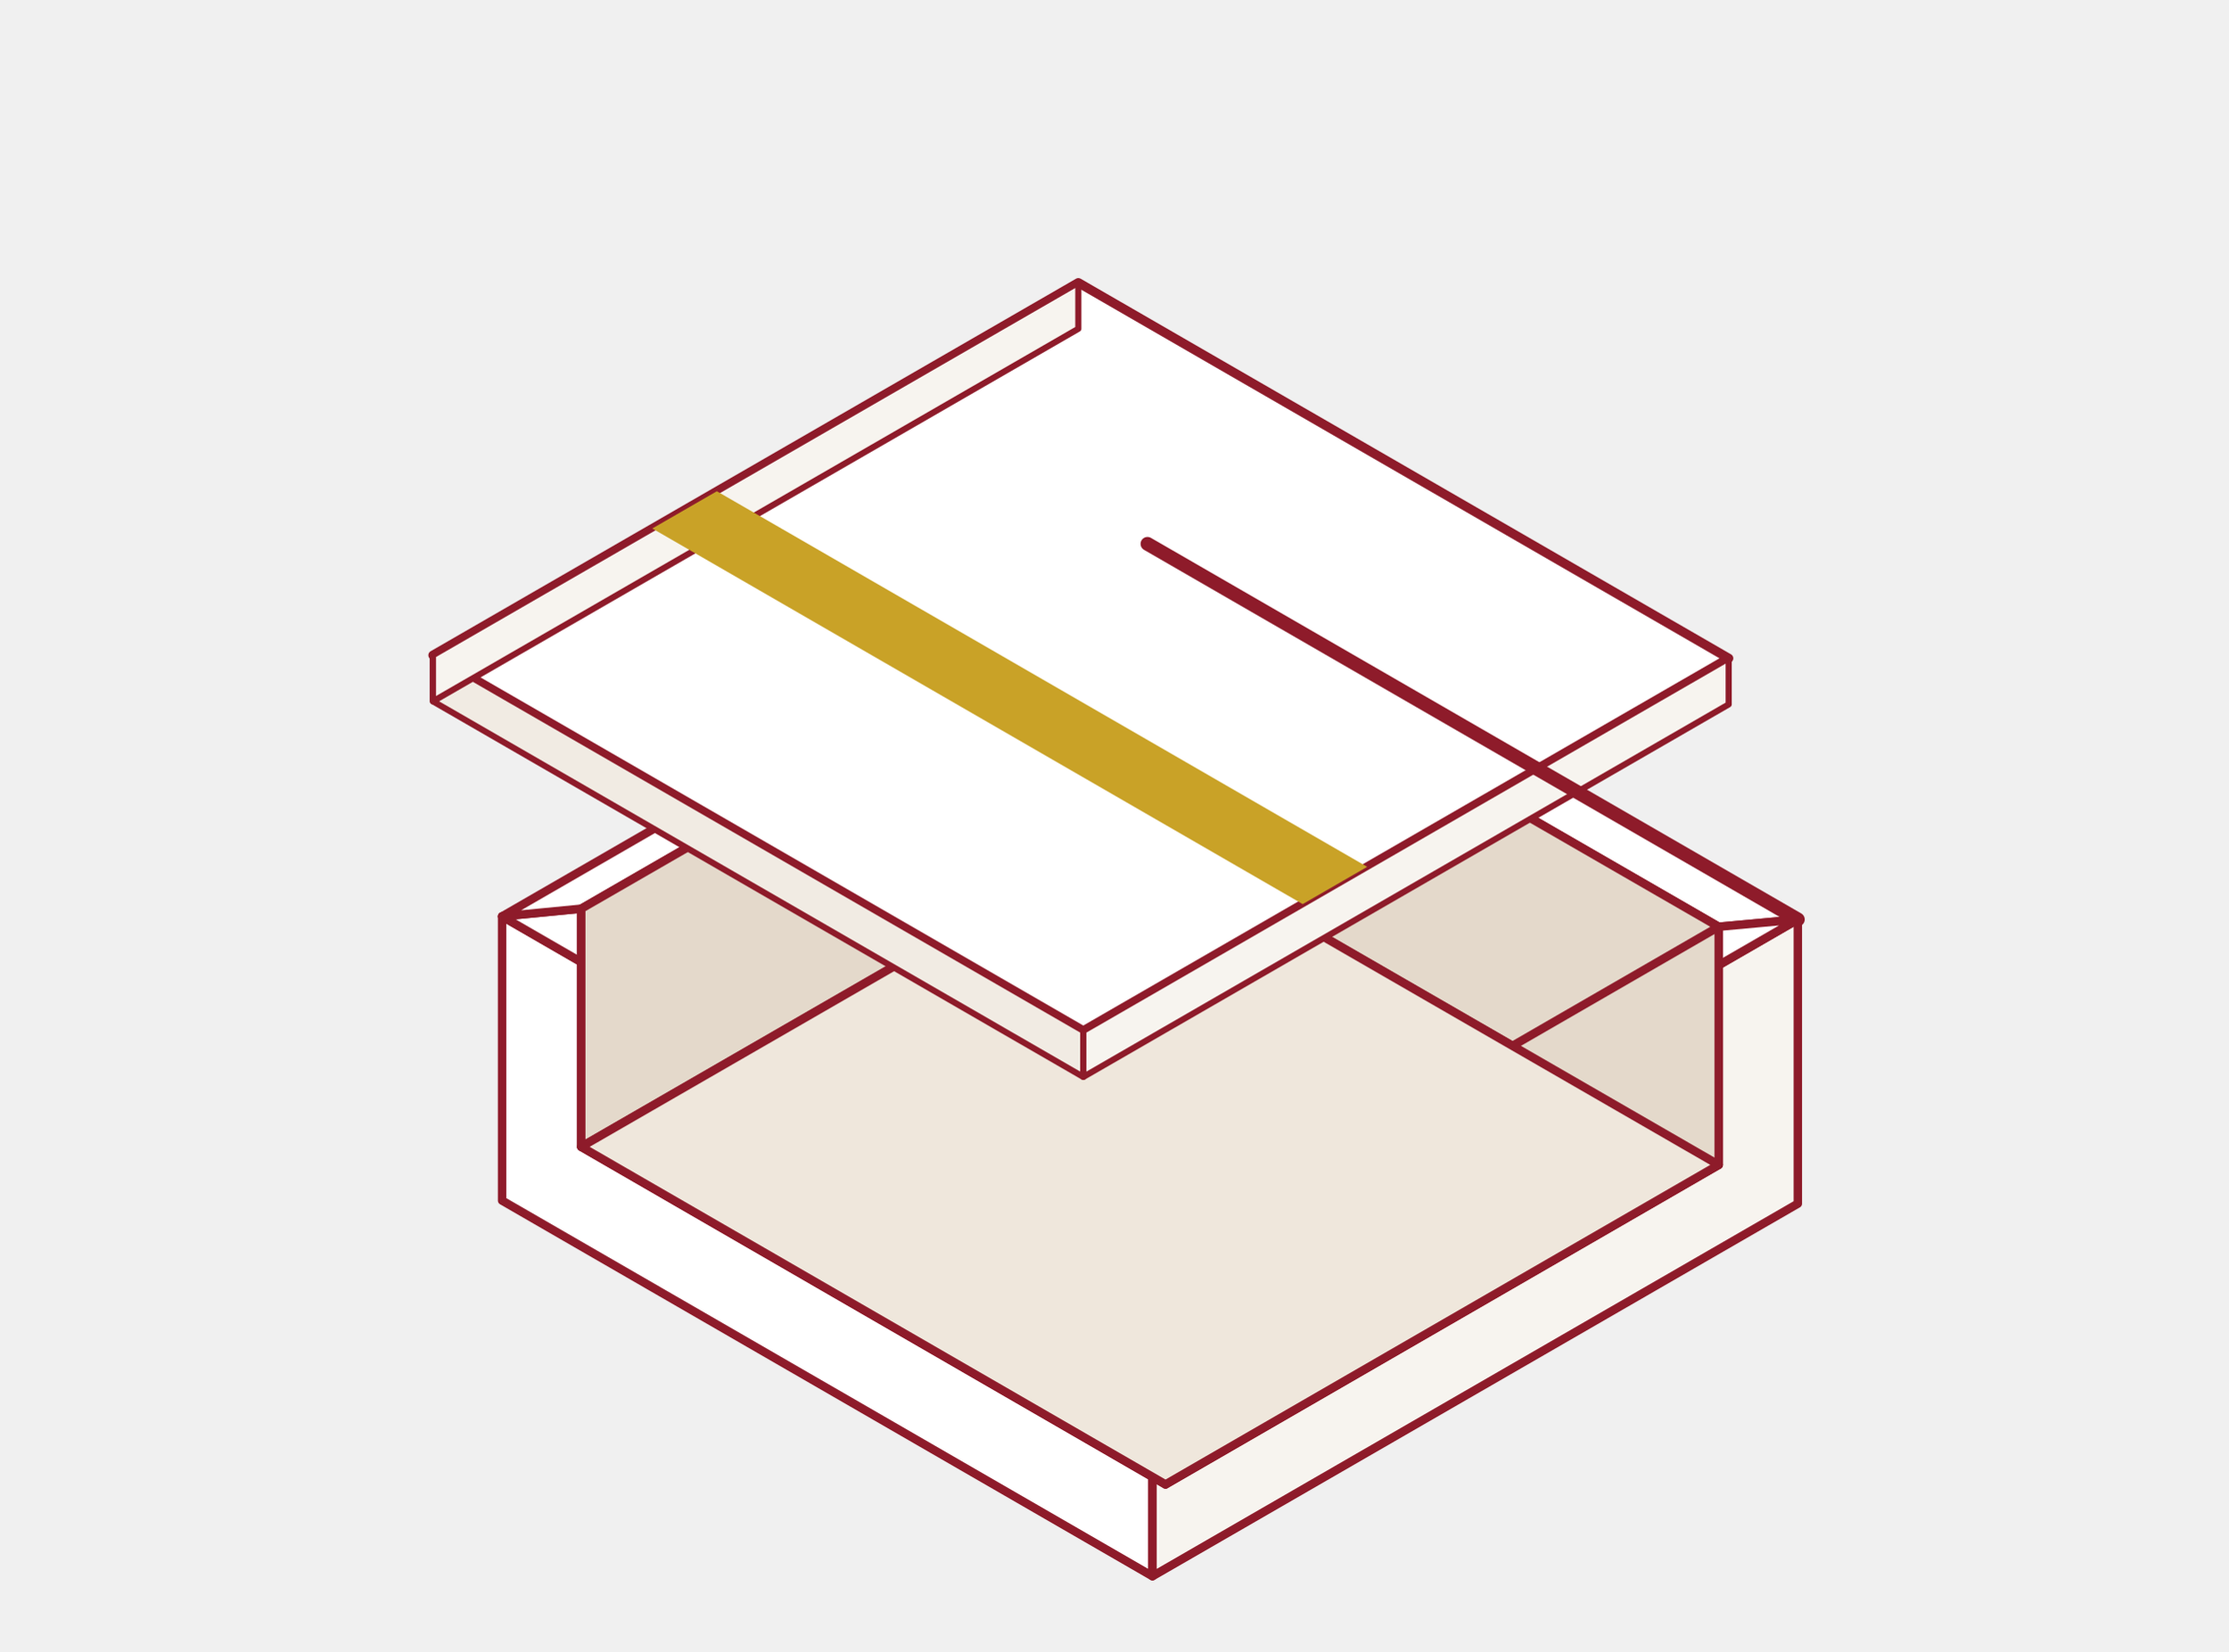
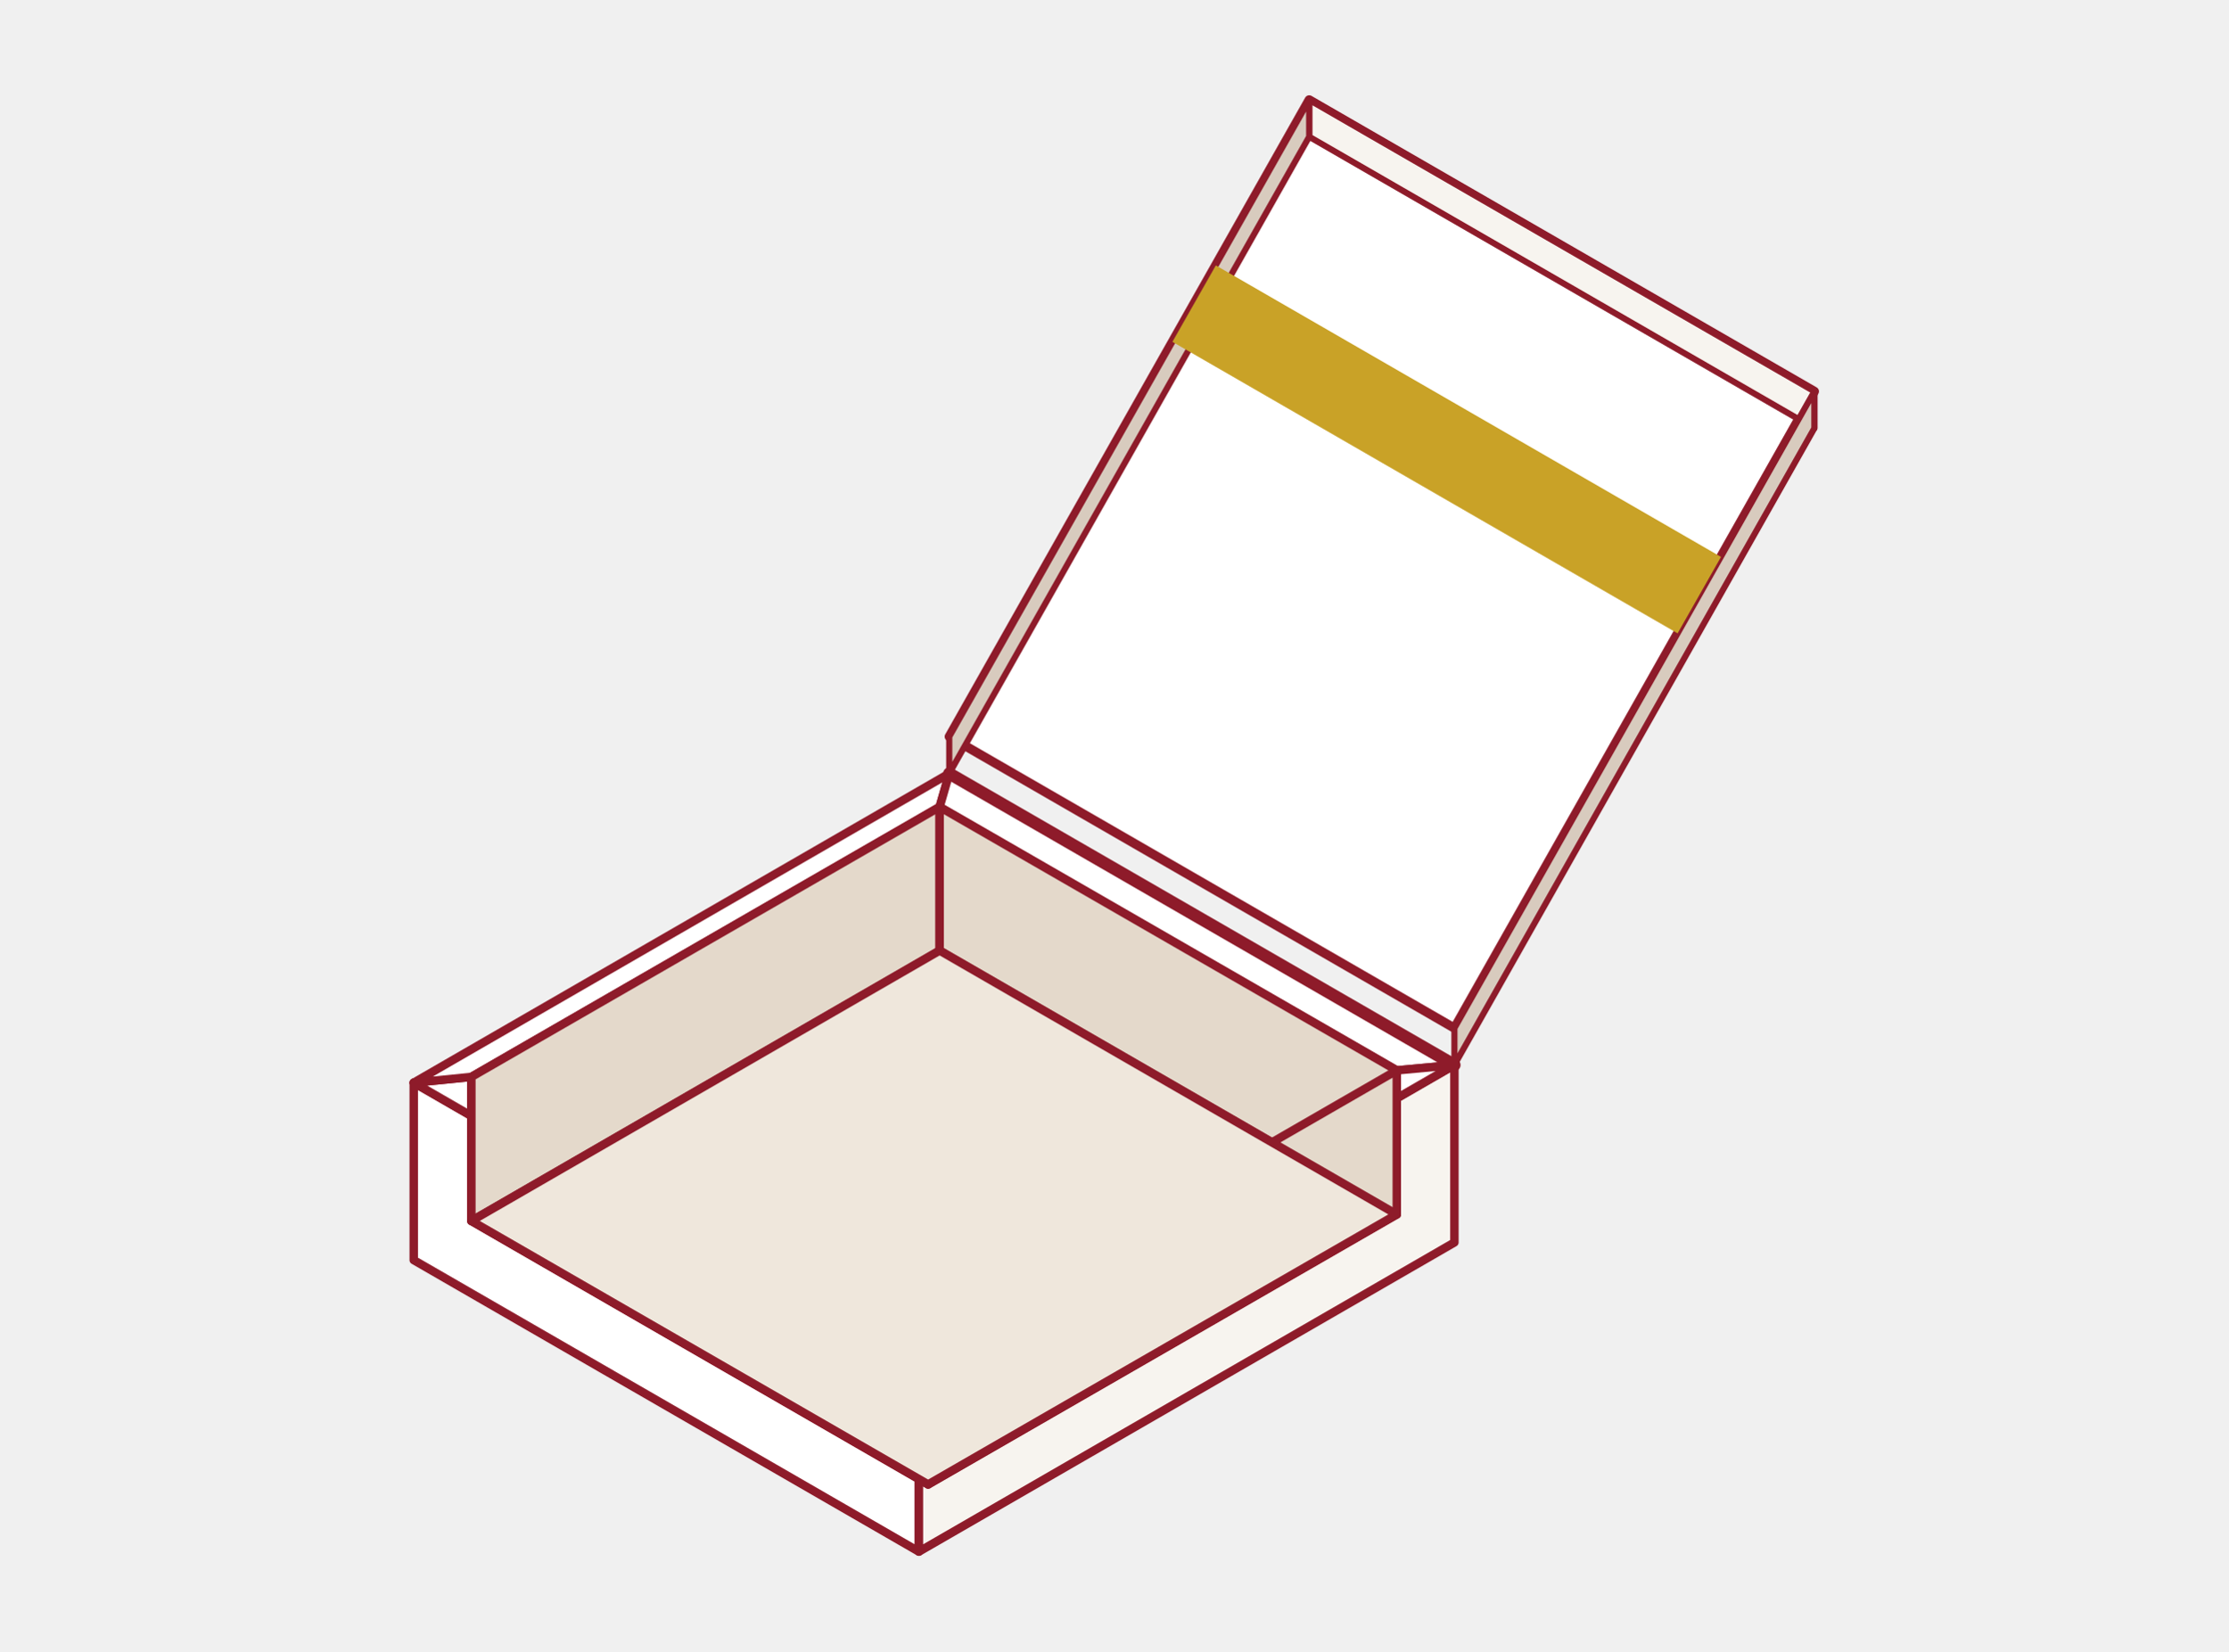
<svg xmlns="http://www.w3.org/2000/svg" viewBox="0 0 580 430" width="580" height="430" role="img" aria-labelledby="ttl dsc">
  <g>
-     <polygon points="300.0,410.4 130.7,312.6 130.7,238.6 300.0,336.4" fill="#FFFFFF" stroke="#8E1B2A" stroke-width="2.2" stroke-linejoin="round" />
-     <polygon points="300.0,410.4 468.0,313.4 468.0,239.4 300.0,336.4" fill="#F7F4EF" stroke="#8E1B2A" stroke-width="2.2" stroke-linejoin="round" />
-     <polygon points="300.0,336.4 130.7,238.6 151.3,236.6 303.4,324.5" fill="#FFFFFF" stroke="#8E1B2A" stroke-width="2.2" stroke-linejoin="round" />
-     <polygon points="130.7,238.6 298.7,141.6 295.3,153.5 151.3,236.6" fill="#FFFFFF" stroke="#8E1B2A" stroke-width="2.2" stroke-linejoin="round" />
-     <polygon points="298.7,141.6 468.0,239.4 447.4,241.3 295.3,153.5" fill="#FFFFFF" stroke="#8E1B2A" stroke-width="2.2" stroke-linejoin="round" />
-     <polygon points="468.0,239.4 300.0,336.4 303.4,324.5 447.4,241.3" fill="#FFFFFF" stroke="#8E1B2A" stroke-width="2.2" stroke-linejoin="round" />
-     <polygon points="303.4,324.5 151.3,236.6 151.3,298.6 303.4,386.5" fill="#E4D9CB" stroke="#8E1B2A" stroke-width="2.2" stroke-linejoin="round" />
-     <polygon points="151.3,236.6 295.3,153.5 295.3,215.5 151.3,298.6" fill="#E4D9CB" stroke="#8E1B2A" stroke-width="2.2" stroke-linejoin="round" />
-     <polygon points="295.3,153.5 447.4,241.3 447.4,303.3 295.3,215.5" fill="#E4D9CB" stroke="#8E1B2A" stroke-width="2.2" stroke-linejoin="round" />
-     <polygon points="447.4,241.3 303.4,324.5 303.4,386.5 447.4,303.3" fill="#E4D9CB" stroke="#8E1B2A" stroke-width="2.2" stroke-linejoin="round" />
-     <polygon points="303.4,386.5 151.3,298.6 295.3,215.5 447.4,303.3" fill="#EFE7DC" stroke="#8E1B2A" stroke-width="2.2" stroke-linejoin="round" />
-     <polygon points="282.0,268.4 112.7,170.6 280.7,73.6 450.0,171.4" fill="#FFFFFF" stroke="#8E1B2A" stroke-width="2.4" stroke-linejoin="round" />
-     <polygon points="282.0,280.4 112.7,182.6 112.7,170.6 282.0,268.4" fill="#F1EBE3" stroke="#8E1B2A" stroke-width="1.6" stroke-linejoin="round" />
-     <polygon points="112.7,182.6 280.7,85.6 280.7,73.6 112.7,170.6" fill="#F7F4EF" stroke="#8E1B2A" stroke-width="1.6" stroke-linejoin="round" />
-     <polygon points="282.0,280.4 450.0,183.4 450.0,171.4 282.0,268.4" fill="#F7F4EF" stroke="#8E1B2A" stroke-width="1.6" stroke-linejoin="round" />
-     <polygon points="339.1,235.4 169.8,137.6 186.6,127.9 355.9,225.7" fill="#C9A227" stroke="#8E1B2A" stroke-width="0" stroke-linejoin="round" />
-     <line x1="468.0" y1="239.4" x2="298.7" y2="141.6" stroke="#8E1B2A" stroke-width="3.6" stroke-linecap="round" />
+     <polygon points="239.2,357.8 107.7,281.9 107.7,328.1 239.2,404.0" fill="#FFFFFF" stroke="#8E1B2A" stroke-width="2.2" stroke-linejoin="round" />
+     <polygon points="239.2,357.8 378.6,277.3 378.6,323.5 239.2,404.0" fill="#F7F4EF" stroke="#8E1B2A" stroke-width="2.2" stroke-linejoin="round" />
+     <polygon points="239.2,357.8 107.7,281.9 122.7,280.4 241.6,349.1" fill="#FFFFFF" stroke="#8E1B2A" stroke-width="2.2" stroke-linejoin="round" />
+     <polygon points="107.7,281.9 247.1,201.4 244.6,210.1 122.7,280.4" fill="#FFFFFF" stroke="#8E1B2A" stroke-width="2.2" stroke-linejoin="round" />
+     <polygon points="247.1,201.4 378.6,277.3 363.6,278.7 244.6,210.1" fill="#FFFFFF" stroke="#8E1B2A" stroke-width="2.2" stroke-linejoin="round" />
+     <polygon points="378.6,277.3 239.2,357.8 241.6,349.1 363.6,278.7" fill="#FFFFFF" stroke="#8E1B2A" stroke-width="2.2" stroke-linejoin="round" />
+     <polygon points="241.6,349.1 122.7,280.4 122.7,317.9 241.6,386.5" fill="#E4D9CB" stroke="#8E1B2A" stroke-width="2.2" stroke-linejoin="round" />
+     <polygon points="122.7,280.4 244.6,210.1 244.6,247.5 122.7,317.9" fill="#E4D9CB" stroke="#8E1B2A" stroke-width="2.2" stroke-linejoin="round" />
+     <polygon points="244.6,210.1 363.6,278.7 363.6,316.2 244.6,247.5" fill="#E4D9CB" stroke="#8E1B2A" stroke-width="2.2" stroke-linejoin="round" />
+     <polygon points="363.6,278.7 241.6,349.1 241.6,386.5 363.6,316.2" fill="#E4D9CB" stroke="#8E1B2A" stroke-width="2.2" stroke-linejoin="round" />
+     <polygon points="241.6,386.5 122.7,317.9 244.6,247.5 363.6,316.2" fill="#EFE7DC" stroke="#8E1B2A" stroke-width="2.2" stroke-linejoin="round" />
+     <polygon points="378.6,267.7 247.1,191.8 340.8,26.0 472.3,101.9" fill="#FFFFFF" stroke="#8E1B2A" stroke-width="2.4" stroke-linejoin="round" />
+     <polygon points="472.3,111.5 340.8,35.6 340.8,26.0 472.3,101.9" fill="#F7F4EF" stroke="#8E1B2A" stroke-width="1.6" stroke-linejoin="round" />
+     <polygon points="378.6,277.3 472.3,111.5 472.3,101.9 378.6,267.7" fill="#D8CBBE" stroke="#8E1B2A" stroke-width="1.6" stroke-linejoin="round" />
+     <polygon points="247.1,201.4 340.8,35.6 340.8,26.0 247.1,191.8" fill="#D8CBBE" stroke="#8E1B2A" stroke-width="1.6" stroke-linejoin="round" />
+     <polygon points="436.7,164.9 305.2,89.0 316.5,69.1 448.0,145.0" fill="#C9A227" />
+     <line x1="378.6" y1="277.3" x2="247.1" y2="201.4" stroke="#8E1B2A" stroke-width="3.2" stroke-linecap="round" />
  </g>
</svg>
